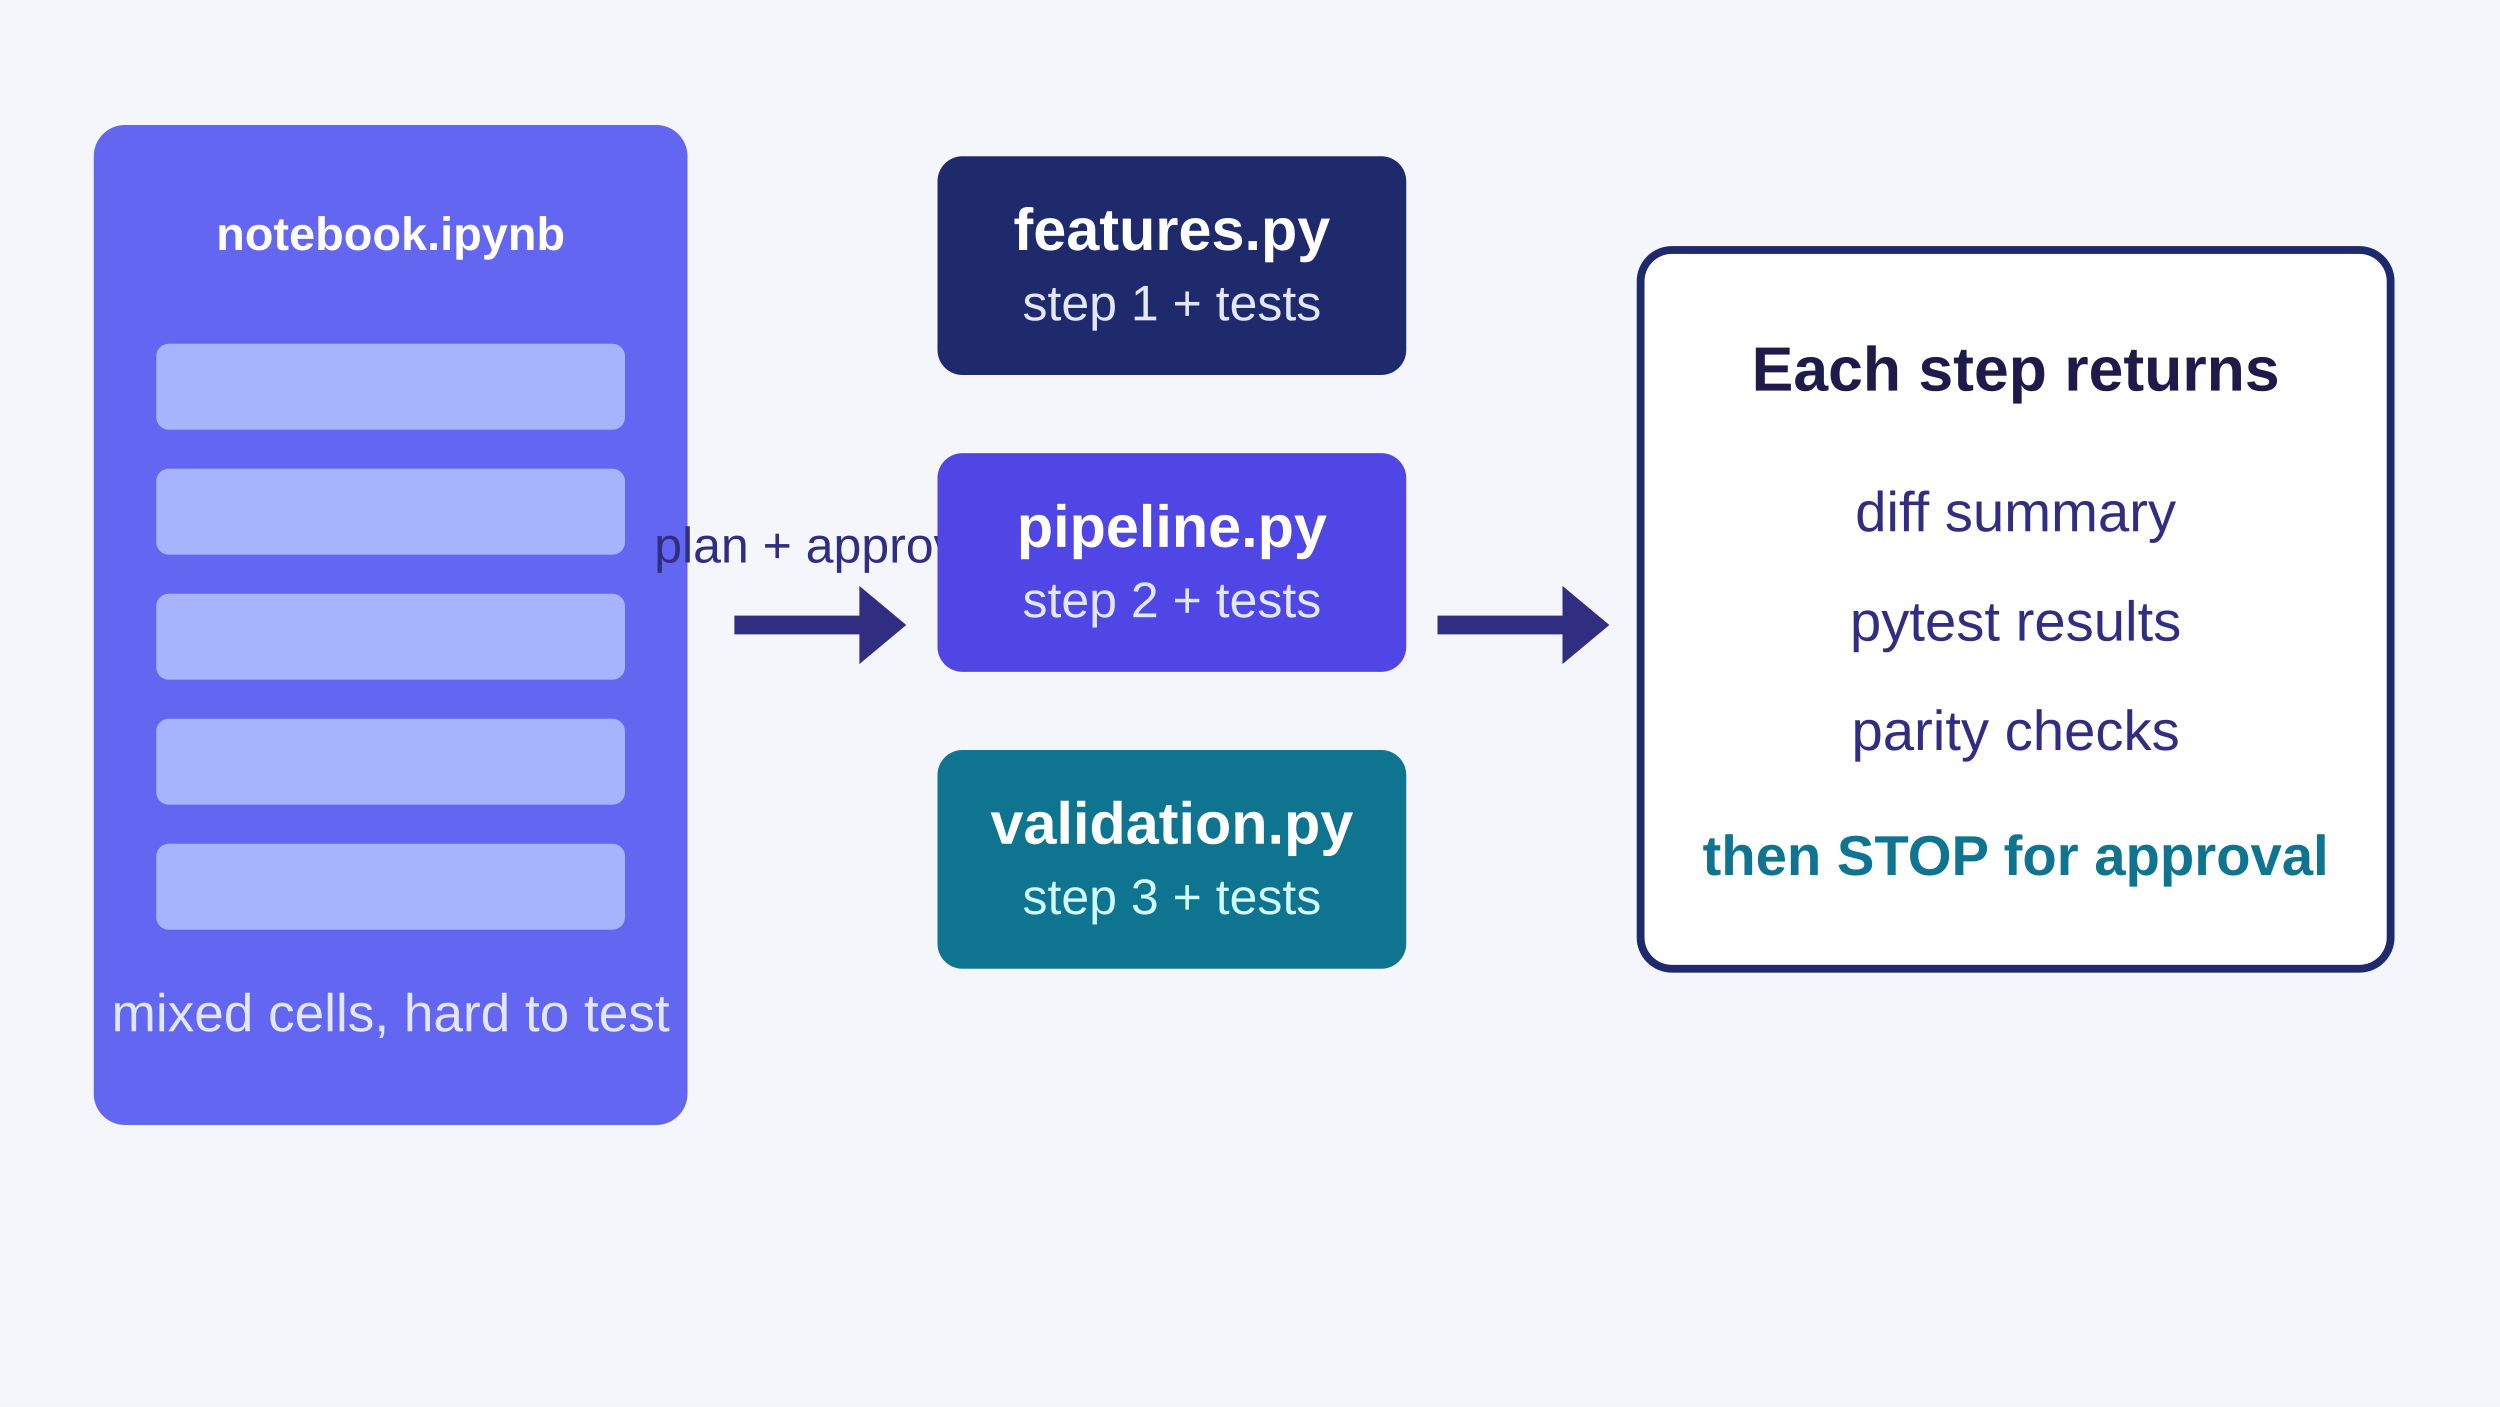
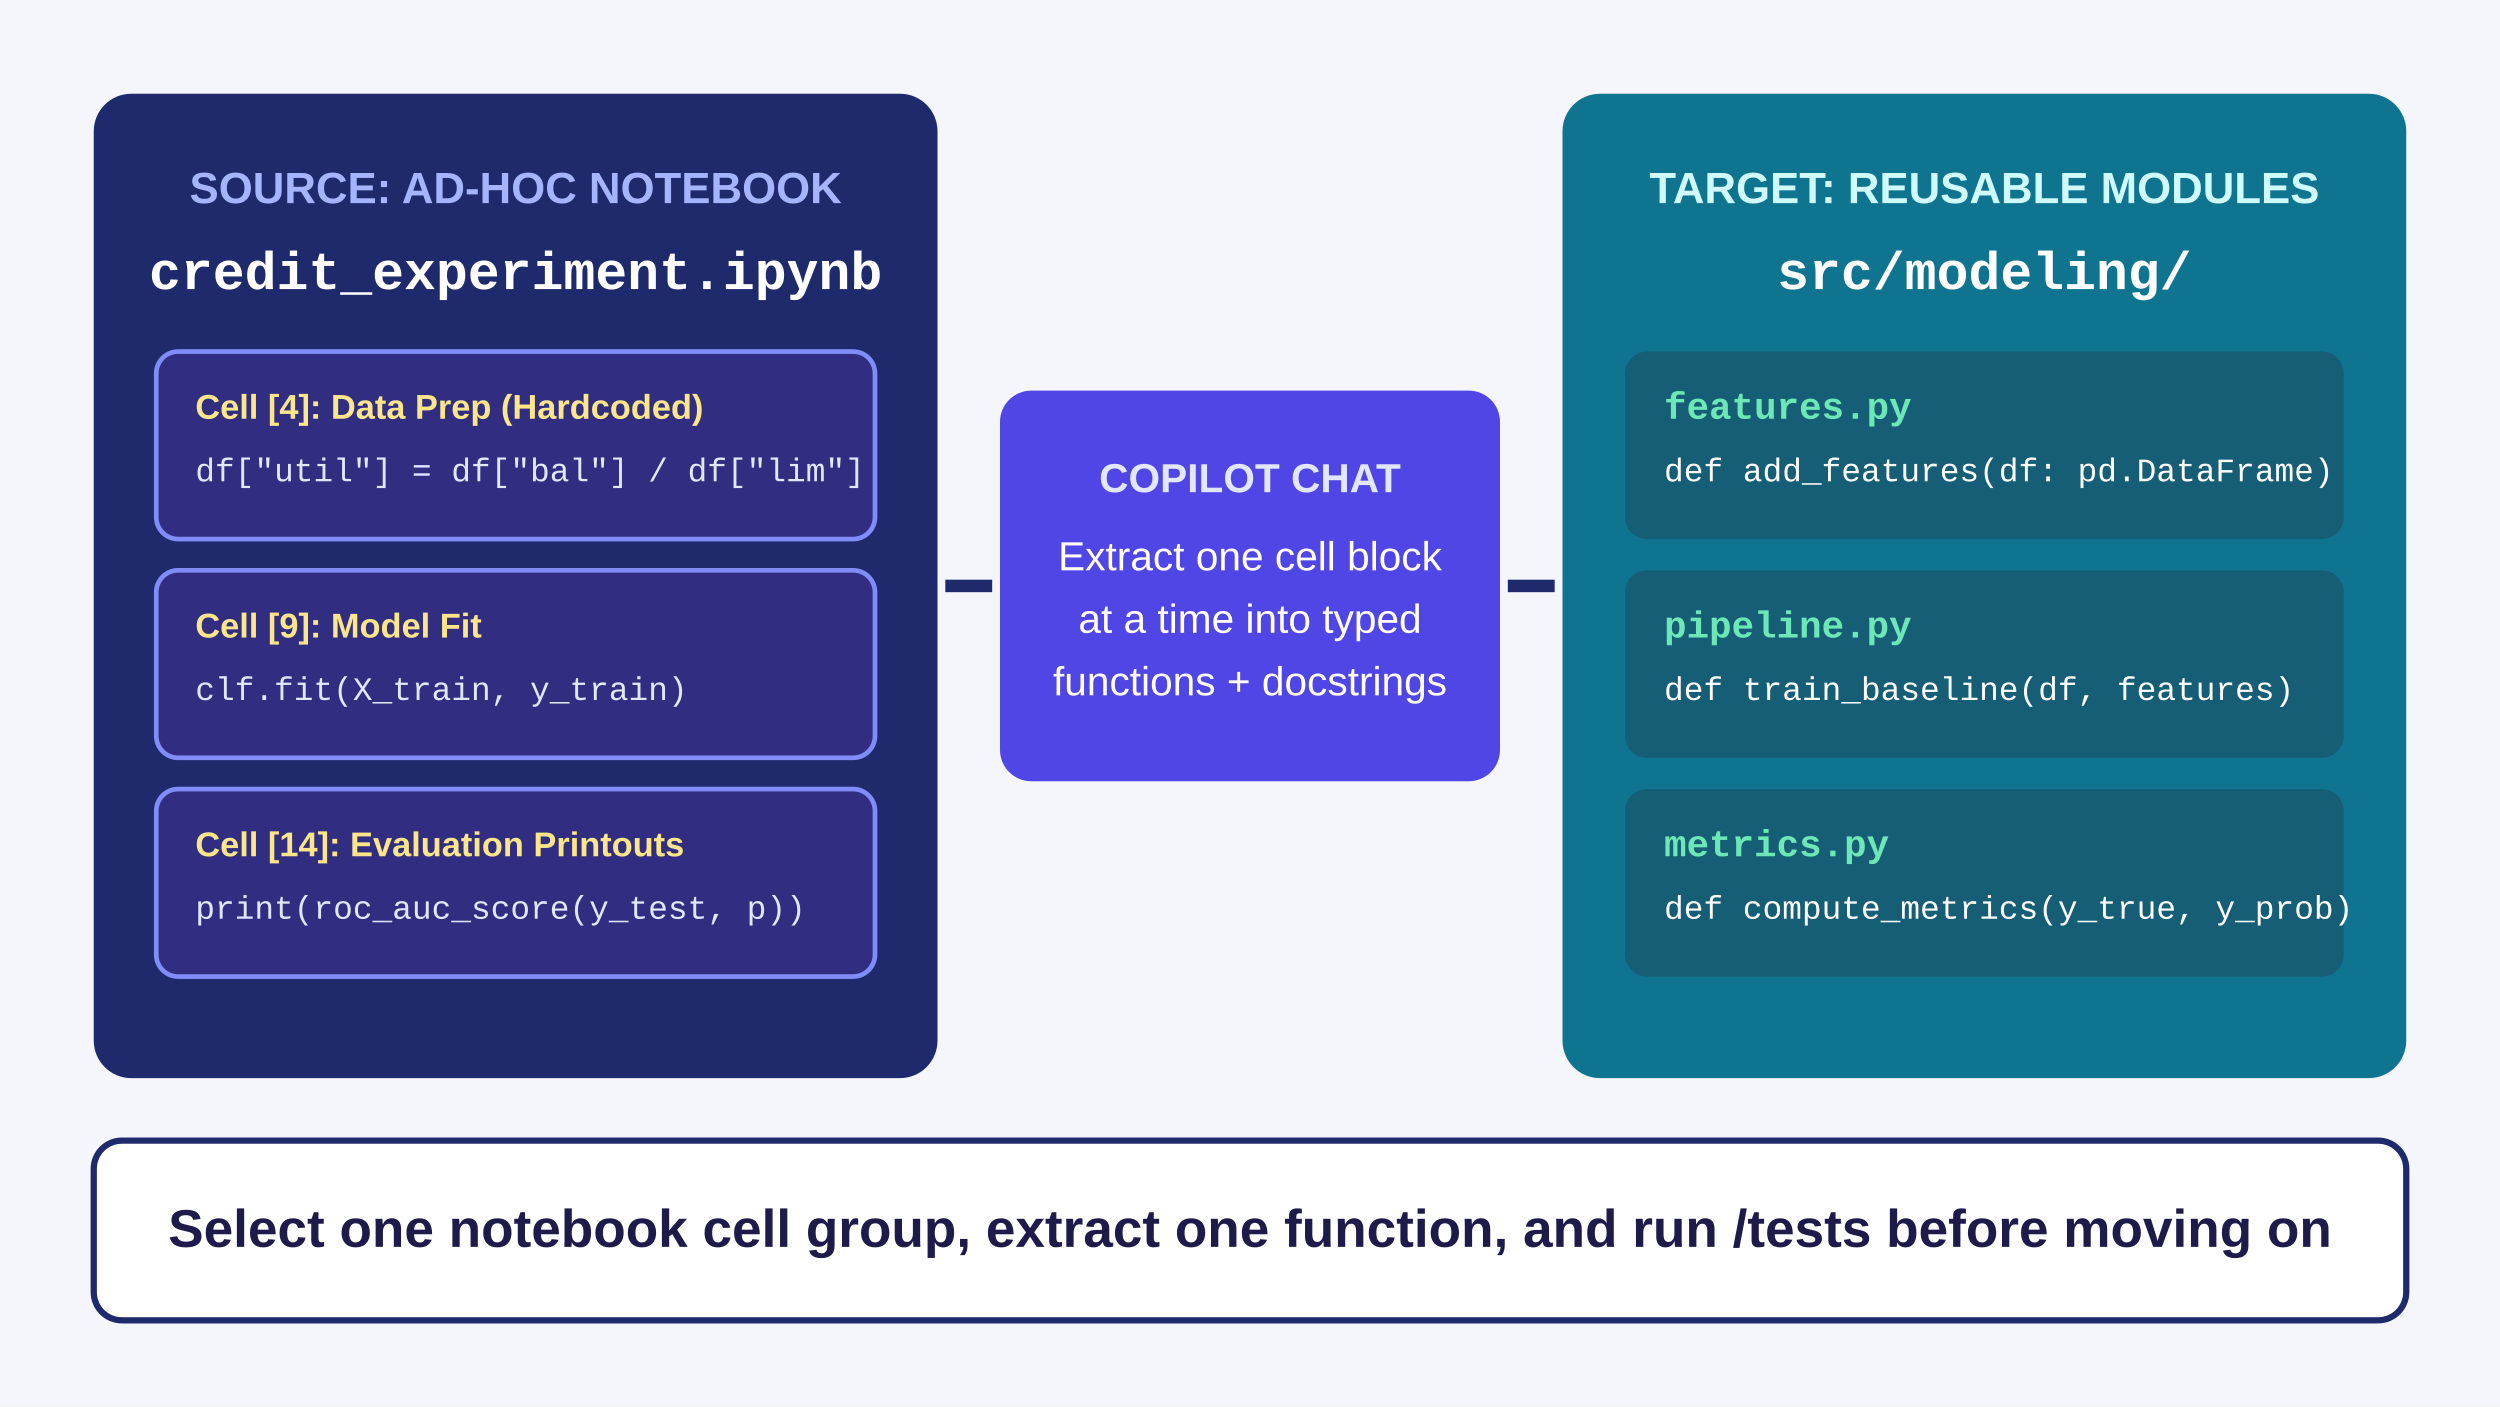
- <svg xmlns="http://www.w3.org/2000/svg" viewBox="0 0 1600 900" role="img" aria-label="Notebook refactor into modules">
+ <svg xmlns="http://www.w3.org/2000/svg" viewBox="0 0 1600 900" role="img" aria-label="Extracting a Jupyter notebook into reusable Python modules with Copilot">
  <rect width="1600" height="900" fill="#F4F6FB" />
-   <rect x="60" y="80" width="380" height="640" rx="20" fill="#6366F1" />
-   <text x="250" y="160" text-anchor="middle" fill="#ffffff" font-family="Arial, Helvetica, sans-serif" font-size="30" font-weight="700">notebook.ipynb</text>
-   <rect x="100" y="220" width="300" height="55" rx="8" fill="#A5B4FC" />
-   <rect x="100" y="300" width="300" height="55" rx="8" fill="#A5B4FC" />
-   <rect x="100" y="380" width="300" height="55" rx="8" fill="#A5B4FC" />
-   <rect x="100" y="460" width="300" height="55" rx="8" fill="#A5B4FC" />
-   <rect x="100" y="540" width="300" height="55" rx="8" fill="#A5B4FC" />
-   <text x="250" y="660" text-anchor="middle" fill="#E0E7FF" font-family="Arial, Helvetica, sans-serif" font-size="34">mixed cells, hard to test</text>
-   <path d="M470 400 H560" stroke="#312E81" stroke-width="12" fill="none" />
-   <polygon points="580,400 550,375 550,425" fill="#312E81" />
-   <text x="525" y="360" text-anchor="middle" fill="#312E81" font-family="Arial, Helvetica, sans-serif" font-size="32">plan + approve</text>
-   <rect x="600" y="100" width="300" height="140" rx="16" fill="#1E2A6B" />
-   <text x="750" y="160" text-anchor="middle" fill="#ffffff" font-family="Arial, Helvetica, sans-serif" font-size="38" font-weight="700">features.py</text>
-   <text x="750" y="205" text-anchor="middle" fill="#E0E7FF" font-family="Arial, Helvetica, sans-serif" font-size="32">step 1 + tests</text>
-   <rect x="600" y="290" width="300" height="140" rx="16" fill="#4F46E5" />
-   <text x="750" y="350" text-anchor="middle" fill="#ffffff" font-family="Arial, Helvetica, sans-serif" font-size="38" font-weight="700">pipeline.py</text>
-   <text x="750" y="395" text-anchor="middle" fill="#E0E7FF" font-family="Arial, Helvetica, sans-serif" font-size="32">step 2 + tests</text>
-   <rect x="600" y="480" width="300" height="140" rx="16" fill="#0E7490" />
-   <text x="750" y="540" text-anchor="middle" fill="#ffffff" font-family="Arial, Helvetica, sans-serif" font-size="38" font-weight="700">validation.py</text>
-   <text x="750" y="585" text-anchor="middle" fill="#CFFAFE" font-family="Arial, Helvetica, sans-serif" font-size="32">step 3 + tests</text>
-   <path d="M920 400 H1010" stroke="#312E81" stroke-width="12" fill="none" />
-   <polygon points="1030,400 1000,375 1000,425" fill="#312E81" />
-   <rect x="1050" y="160" width="480" height="460" rx="20" fill="#ffffff" stroke="#1E2A6B" stroke-width="5" />
-   <text x="1290" y="250" text-anchor="middle" fill="#1E1B4B" font-family="Arial, Helvetica, sans-serif" font-size="40" font-weight="700">Each step returns</text>
-   <text x="1290" y="340" text-anchor="middle" fill="#312E81" font-family="Arial, Helvetica, sans-serif" font-size="36">diff summary</text>
-   <text x="1290" y="410" text-anchor="middle" fill="#312E81" font-family="Arial, Helvetica, sans-serif" font-size="36">pytest results</text>
-   <text x="1290" y="480" text-anchor="middle" fill="#312E81" font-family="Arial, Helvetica, sans-serif" font-size="36">parity checks</text>
-   <text x="1290" y="560" text-anchor="middle" fill="#0E7490" font-family="Arial, Helvetica, sans-serif" font-size="36" font-weight="700">then STOP for approval</text>
+   <rect x="60" y="60" width="540" height="630" rx="24" fill="#1E2A6B" />
+   <text x="330" y="130" text-anchor="middle" fill="#A5B4FC" font-family="Arial, Helvetica, sans-serif" font-size="28" font-weight="700">SOURCE: AD-HOC NOTEBOOK</text>
+   <text x="330" y="185" text-anchor="middle" fill="#FFFFFF" font-family="Courier New, monospace" font-size="34" font-weight="700">credit_experiment.ipynb</text>
+   <rect x="100" y="225" width="460" height="120" rx="14" fill="#312E81" stroke="#818CF8" stroke-width="3" />
+   <text x="125" y="268" fill="#FDE68A" font-family="Arial, Helvetica, sans-serif" font-size="22" font-weight="700">Cell [4]: Data Prep (Hardcoded)</text>
+   <text x="125" y="308" fill="#E0E7FF" font-family="Courier New, monospace" font-size="21">df["util"] = df["bal"] / df["lim"]</text>
+   <rect x="100" y="365" width="460" height="120" rx="14" fill="#312E81" stroke="#818CF8" stroke-width="3" />
+   <text x="125" y="408" fill="#FDE68A" font-family="Arial, Helvetica, sans-serif" font-size="22" font-weight="700">Cell [9]: Model Fit</text>
+   <text x="125" y="448" fill="#E0E7FF" font-family="Courier New, monospace" font-size="21">clf.fit(X_train, y_train)</text>
+   <rect x="100" y="505" width="460" height="120" rx="14" fill="#312E81" stroke="#818CF8" stroke-width="3" />
+   <text x="125" y="548" fill="#FDE68A" font-family="Arial, Helvetica, sans-serif" font-size="22" font-weight="700">Cell [14]: Evaluation Printouts</text>
+   <text x="125" y="588" fill="#E0E7FF" font-family="Courier New, monospace" font-size="21">print(roc_auc_score(y_test, p))</text>
+   <rect x="640" y="250" width="320" height="250" rx="20" fill="#4F46E5" />
+   <text x="800" y="315" text-anchor="middle" fill="#E0E7FF" font-family="Arial, Helvetica, sans-serif" font-size="26" font-weight="700">COPILOT CHAT</text>
+   <text x="800" y="365" text-anchor="middle" fill="#FFFFFF" font-family="Arial, Helvetica, sans-serif" font-size="26">Extract one cell block</text>
+   <text x="800" y="405" text-anchor="middle" fill="#FFFFFF" font-family="Arial, Helvetica, sans-serif" font-size="26">at a time into typed</text>
+   <text x="800" y="445" text-anchor="middle" fill="#FFFFFF" font-family="Arial, Helvetica, sans-serif" font-size="26">functions + docstrings</text>
+   <path d="M605 375 H635" stroke="#1E2A6B" stroke-width="8" fill="none" />
+   <path d="M965 375 H995" stroke="#1E2A6B" stroke-width="8" fill="none" />
+   <rect x="1000" y="60" width="540" height="630" rx="24" fill="#0E7490" />
+   <text x="1270" y="130" text-anchor="middle" fill="#CFFAFE" font-family="Arial, Helvetica, sans-serif" font-size="28" font-weight="700">TARGET: REUSABLE MODULES</text>
+   <text x="1270" y="185" text-anchor="middle" fill="#FFFFFF" font-family="Courier New, monospace" font-size="34" font-weight="700">src/modeling/</text>
+   <rect x="1040" y="225" width="460" height="120" rx="14" fill="#155E75" />
+   <text x="1065" y="268" fill="#6EE7B7" font-family="Courier New, monospace" font-size="24" font-weight="700">features.py</text>
+   <text x="1065" y="308" fill="#FFFFFF" font-family="Courier New, monospace" font-size="21">def add_features(df: pd.DataFrame)</text>
+   <rect x="1040" y="365" width="460" height="120" rx="14" fill="#155E75" />
+   <text x="1065" y="408" fill="#6EE7B7" font-family="Courier New, monospace" font-size="24" font-weight="700">pipeline.py</text>
+   <text x="1065" y="448" fill="#FFFFFF" font-family="Courier New, monospace" font-size="21">def train_baseline(df, features)</text>
+   <rect x="1040" y="505" width="460" height="120" rx="14" fill="#155E75" />
+   <text x="1065" y="548" fill="#6EE7B7" font-family="Courier New, monospace" font-size="24" font-weight="700">metrics.py</text>
+   <text x="1065" y="588" fill="#FFFFFF" font-family="Courier New, monospace" font-size="21">def compute_metrics(y_true, y_prob)</text>
+   <rect x="60" y="730" width="1480" height="115" rx="18" fill="#FFFFFF" stroke="#1E2A6B" stroke-width="4" />
+   <text x="800" y="798" text-anchor="middle" fill="#1E1B4B" font-family="Arial, Helvetica, sans-serif" font-size="34" font-weight="700">Select one notebook cell group, extract one function, and run /tests before moving on</text>
</svg>
